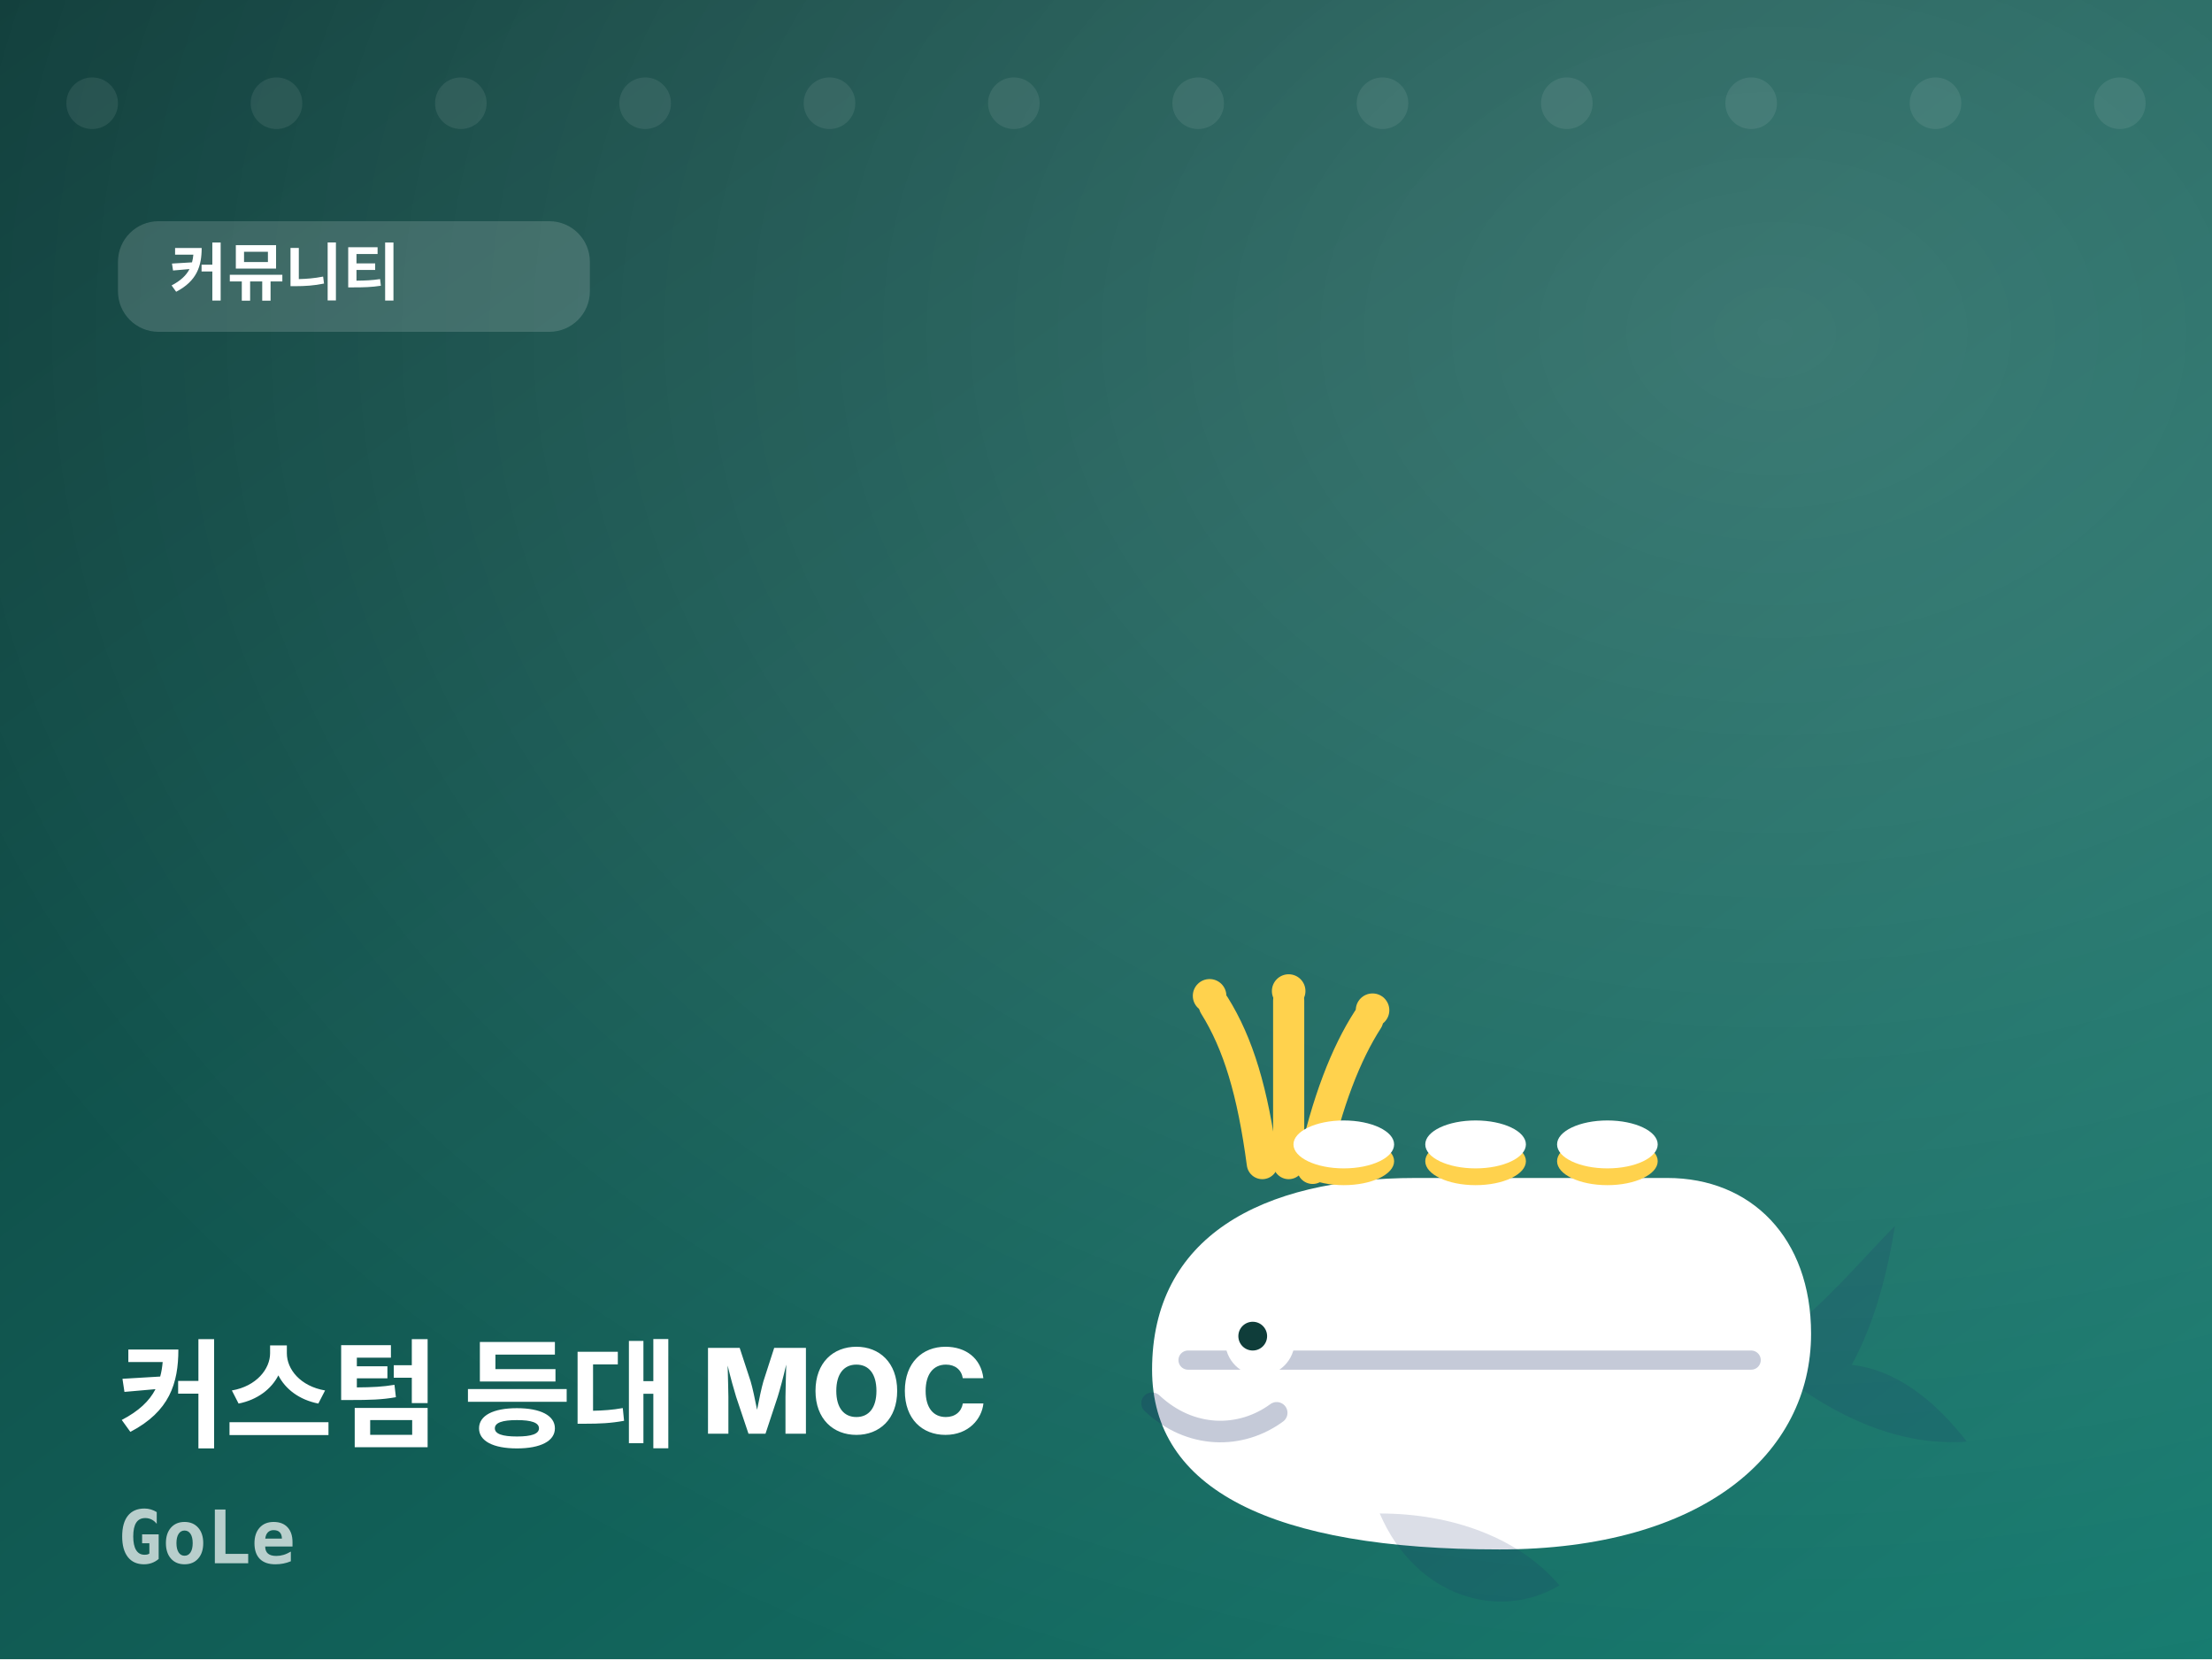
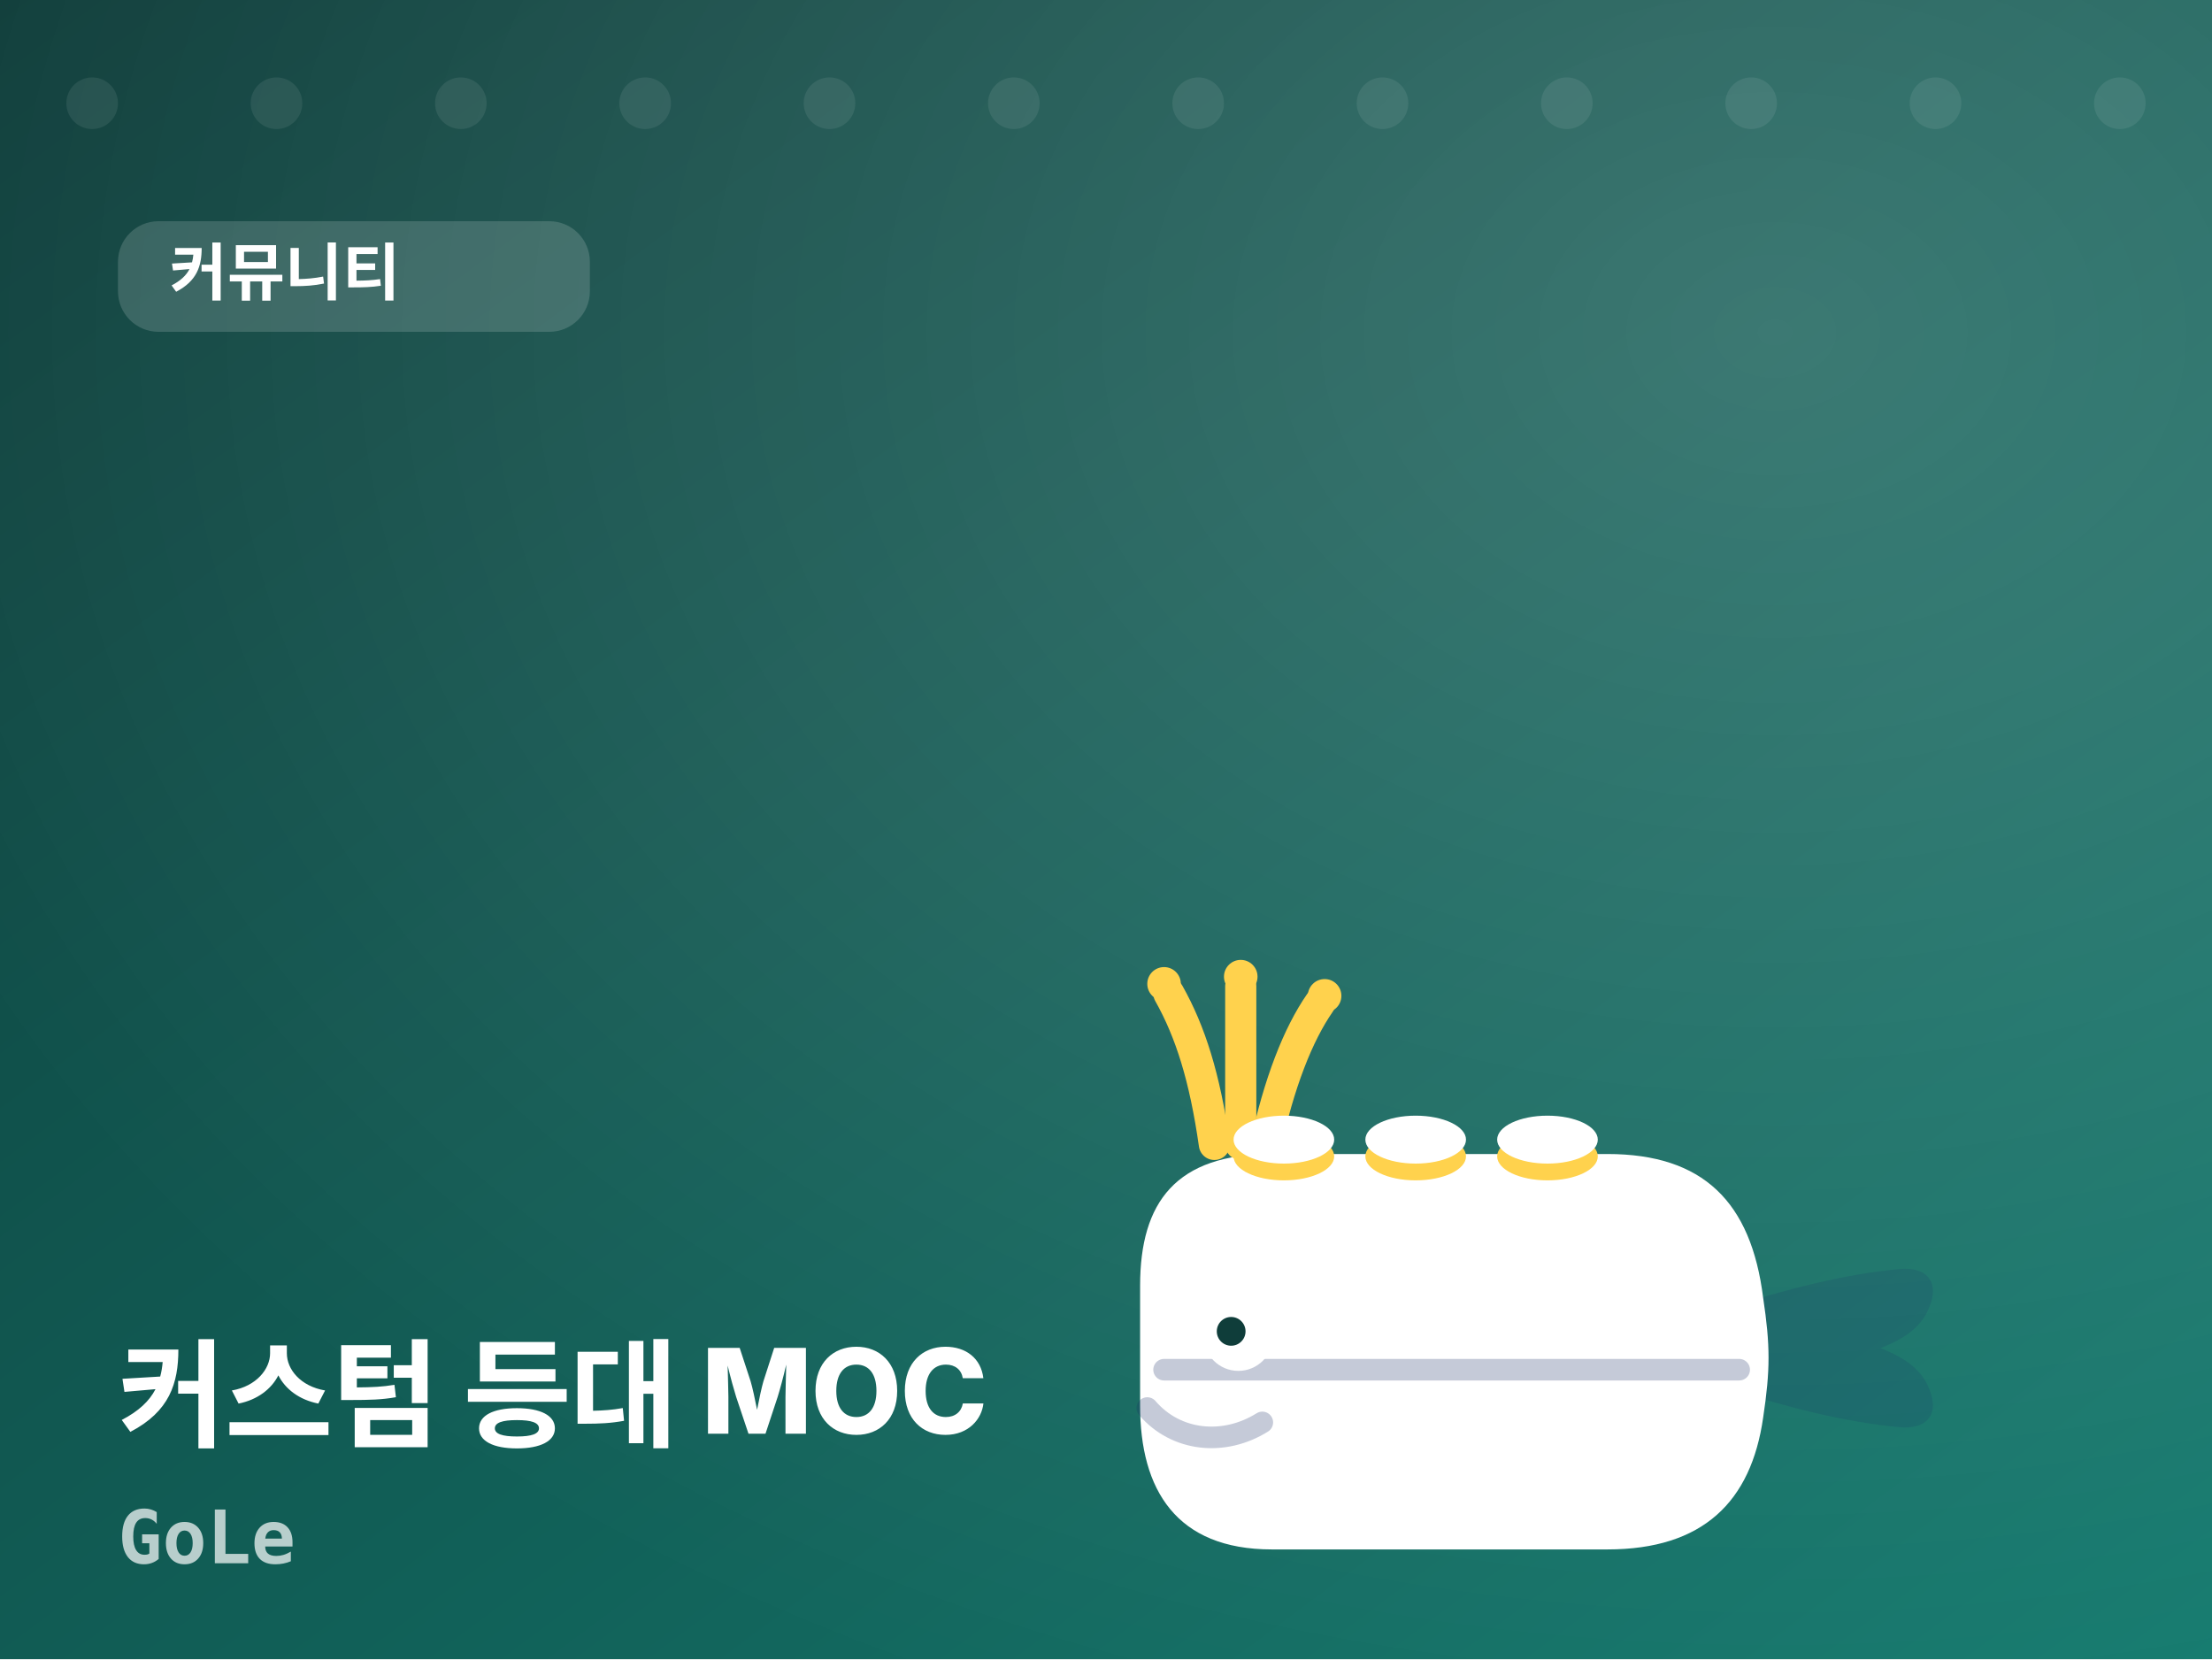
<svg xmlns="http://www.w3.org/2000/svg" viewBox="0 0 1200 900" width="1200" height="900" role="img" aria-label="커스텀 등대 MOC">
  <defs>
    <linearGradient id="bg" x1="0" y1="0" x2="1" y2="1">
      <stop offset="0" stop-color="#0f3d3a" />
      <stop offset="1" stop-color="#137a6e" />
    </linearGradient>
    <radialGradient id="glow" cx="0.8" cy="0.2" r="0.9">
      <stop offset="0" stop-color="#ffffff" stop-opacity="0.18" />
      <stop offset="1" stop-color="#ffffff" stop-opacity="0" />
    </radialGradient>
  </defs>
  <rect width="1200" height="900" fill="url(#bg)" />
  <rect width="1200" height="900" fill="url(#glow)" />
  <circle cx="50" cy="56" r="14" fill="#ffffff" opacity="0.08" />
  <circle cx="150" cy="56" r="14" fill="#ffffff" opacity="0.08" />
  <circle cx="250" cy="56" r="14" fill="#ffffff" opacity="0.08" />
  <circle cx="350" cy="56" r="14" fill="#ffffff" opacity="0.08" />
  <circle cx="450" cy="56" r="14" fill="#ffffff" opacity="0.08" />
  <circle cx="550" cy="56" r="14" fill="#ffffff" opacity="0.08" />
  <circle cx="650" cy="56" r="14" fill="#ffffff" opacity="0.08" />
  <circle cx="750" cy="56" r="14" fill="#ffffff" opacity="0.08" />
  <circle cx="850" cy="56" r="14" fill="#ffffff" opacity="0.08" />
  <circle cx="950" cy="56" r="14" fill="#ffffff" opacity="0.08" />
  <circle cx="1050" cy="56" r="14" fill="#ffffff" opacity="0.08" />
  <circle cx="1150" cy="56" r="14" fill="#ffffff" opacity="0.08" />
  <g transform="translate(560 470) scale(13)">
-     <path d="M30 20.5C32.5 19 34.5 16.5 36 15C35.6 17.5 35 19.3 34.2 20.8C36 21 37.6 22.2 39 24C36.5 24.2 34 23.2 31.8 21.6C31.2 22 30.6 22.2 30 22Z" fill="rgba(27,47,102,0.16)" />
-     <path d="M5 21C5 15.5 9.5 13 16 13L26.5 13C30 13 32.5 15.5 32.5 19.5C32.5 24.5 28 28.5 19.5 28.5C10 28.5 5 26 5 21Z" fill="#ffffff" />
-     <path d="M14.5 27C16 30.5 19.5 31.5 22 30C20.3 28 17.5 27 14.5 27Z" fill="rgba(27,47,102,0.16)" />
-     <path d="M6.5 20.6H30" stroke="rgba(27,47,102,0.25)" stroke-width="0.8" stroke-linecap="round" />
-     <path d="M5 22.4C6.6 23.9 8.7 23.9 10.2 22.8" stroke="rgba(27,47,102,0.25)" stroke-width="0.9" stroke-linecap="round" fill="none" />
+     <path d="M28.5 18.6C31.5 17.6 34 17 36.2 16.8C37.3 16.7 37.8 17.3 37.5 18.2C37.2 19.2 36.4 19.7 35.4 20.1C36.4 20.5 37.2 21 37.5 22C37.8 22.9 37.3 23.5 36.2 23.4C34 23.2 31.5 22.6 28.5 21.6Z" fill="rgba(27,47,102,0.16)" />
+     <path d="M10 12H24C28 12 30 14 30.5 18C30.8 20 30.8 21 30.5 23C30 26.5 28 28.5 24 28.5H10C6 28.5 4.5 26 4.5 22.5V17.5C4.5 14 6 12 10 12Z" fill="#ffffff" />
+     <path d="M5.5 21H29.5" stroke="rgba(27,47,102,0.25)" stroke-width="0.9" stroke-linecap="round" />
+     <path d="M4.8 22.6C6 24 8 24.2 9.6 23.2" stroke="rgba(27,47,102,0.25)" stroke-width="0.9" stroke-linecap="round" fill="none" />
    <g stroke="#ffd24d" stroke-width="1.3" stroke-linecap="round" fill="none">
-       <path d="M9.6 12.4C9.2 9.4 8.6 7.4 7.6 5.8" />
-       <path d="M10.7 12.4C10.7 9.6 10.7 7.4 10.7 5.6" />
-       <path d="M11.7 12.6C12.3 9.8 13.1 7.8 14 6.4" />
+       <path d="M7.6 11.6C7.2 8.8 6.6 6.9 5.7 5.3" />
+       <path d="M8.7 11.6C8.7 9 8.7 6.8 8.7 5" />
+       <path d="M9.7 11.8C10.3 9 11.1 7 12 5.7" />
    </g>
-     <circle cx="7.4" cy="5.4" r="0.7" fill="#ffd24d" />
-     <circle cx="10.7" cy="5.2" r="0.7" fill="#ffd24d" />
-     <circle cx="14.2" cy="6" r="0.7" fill="#ffd24d" />
-     <ellipse cx="13" cy="12.3" rx="2.1" ry="1" fill="#ffd24d" />
-     <ellipse cx="13" cy="11.6" rx="2.1" ry="1" fill="#ffffff" />
-     <ellipse cx="18.5" cy="12.3" rx="2.1" ry="1" fill="#ffd24d" />
-     <ellipse cx="18.5" cy="11.6" rx="2.1" ry="1" fill="#ffffff" />
-     <ellipse cx="24" cy="12.3" rx="2.1" ry="1" fill="#ffd24d" />
-     <ellipse cx="24" cy="11.6" rx="2.1" ry="1" fill="#ffffff" />
-     <circle cx="9.5" cy="19.8" r="1.45" fill="#ffffff" />
-     <circle cx="9.2" cy="19.6" r="0.6" fill="#0f3d3a" />
+     <circle cx="5.5" cy="4.9" r="0.7" fill="#ffd24d" />
+     <circle cx="8.7" cy="4.6" r="0.7" fill="#ffd24d" />
+     <circle cx="12.2" cy="5.4" r="0.7" fill="#ffd24d" />
+     <ellipse cx="10.5" cy="12.1" rx="2.1" ry="1" fill="#ffd24d" />
+     <ellipse cx="10.5" cy="11.4" rx="2.1" ry="1" fill="#ffffff" />
+     <ellipse cx="16" cy="12.1" rx="2.1" ry="1" fill="#ffd24d" />
+     <ellipse cx="16" cy="11.4" rx="2.1" ry="1" fill="#ffffff" />
+     <ellipse cx="21.5" cy="12.1" rx="2.1" ry="1" fill="#ffd24d" />
+     <ellipse cx="21.5" cy="11.4" rx="2.1" ry="1" fill="#ffffff" />
+     <circle cx="8.6" cy="19.6" r="1.45" fill="#ffffff" />
+     <circle cx="8.3" cy="19.4" r="0.6" fill="#0f3d3a" />
  </g>
  <g font-family="-apple-system, 'Apple SD Gothic Neo', 'Noto Sans KR', sans-serif">
    <rect x="64" y="120" rx="22" ry="22" width="256" height="60" fill="#ffffff" opacity="0.16" />
    <text x="92" y="160" font-size="34" font-weight="700" fill="#ffffff">커뮤니티</text>
    <text x="64" y="780" font-size="64" font-weight="800" fill="#ffffff" letter-spacing="-1">커스텀 등대 MOC</text>
    <text x="64" y="848" font-size="40" font-weight="700" fill="#ffffff" opacity="0.7" font-family="'SF Mono', ui-monospace, monospace">GoLe</text>
  </g>
</svg>
